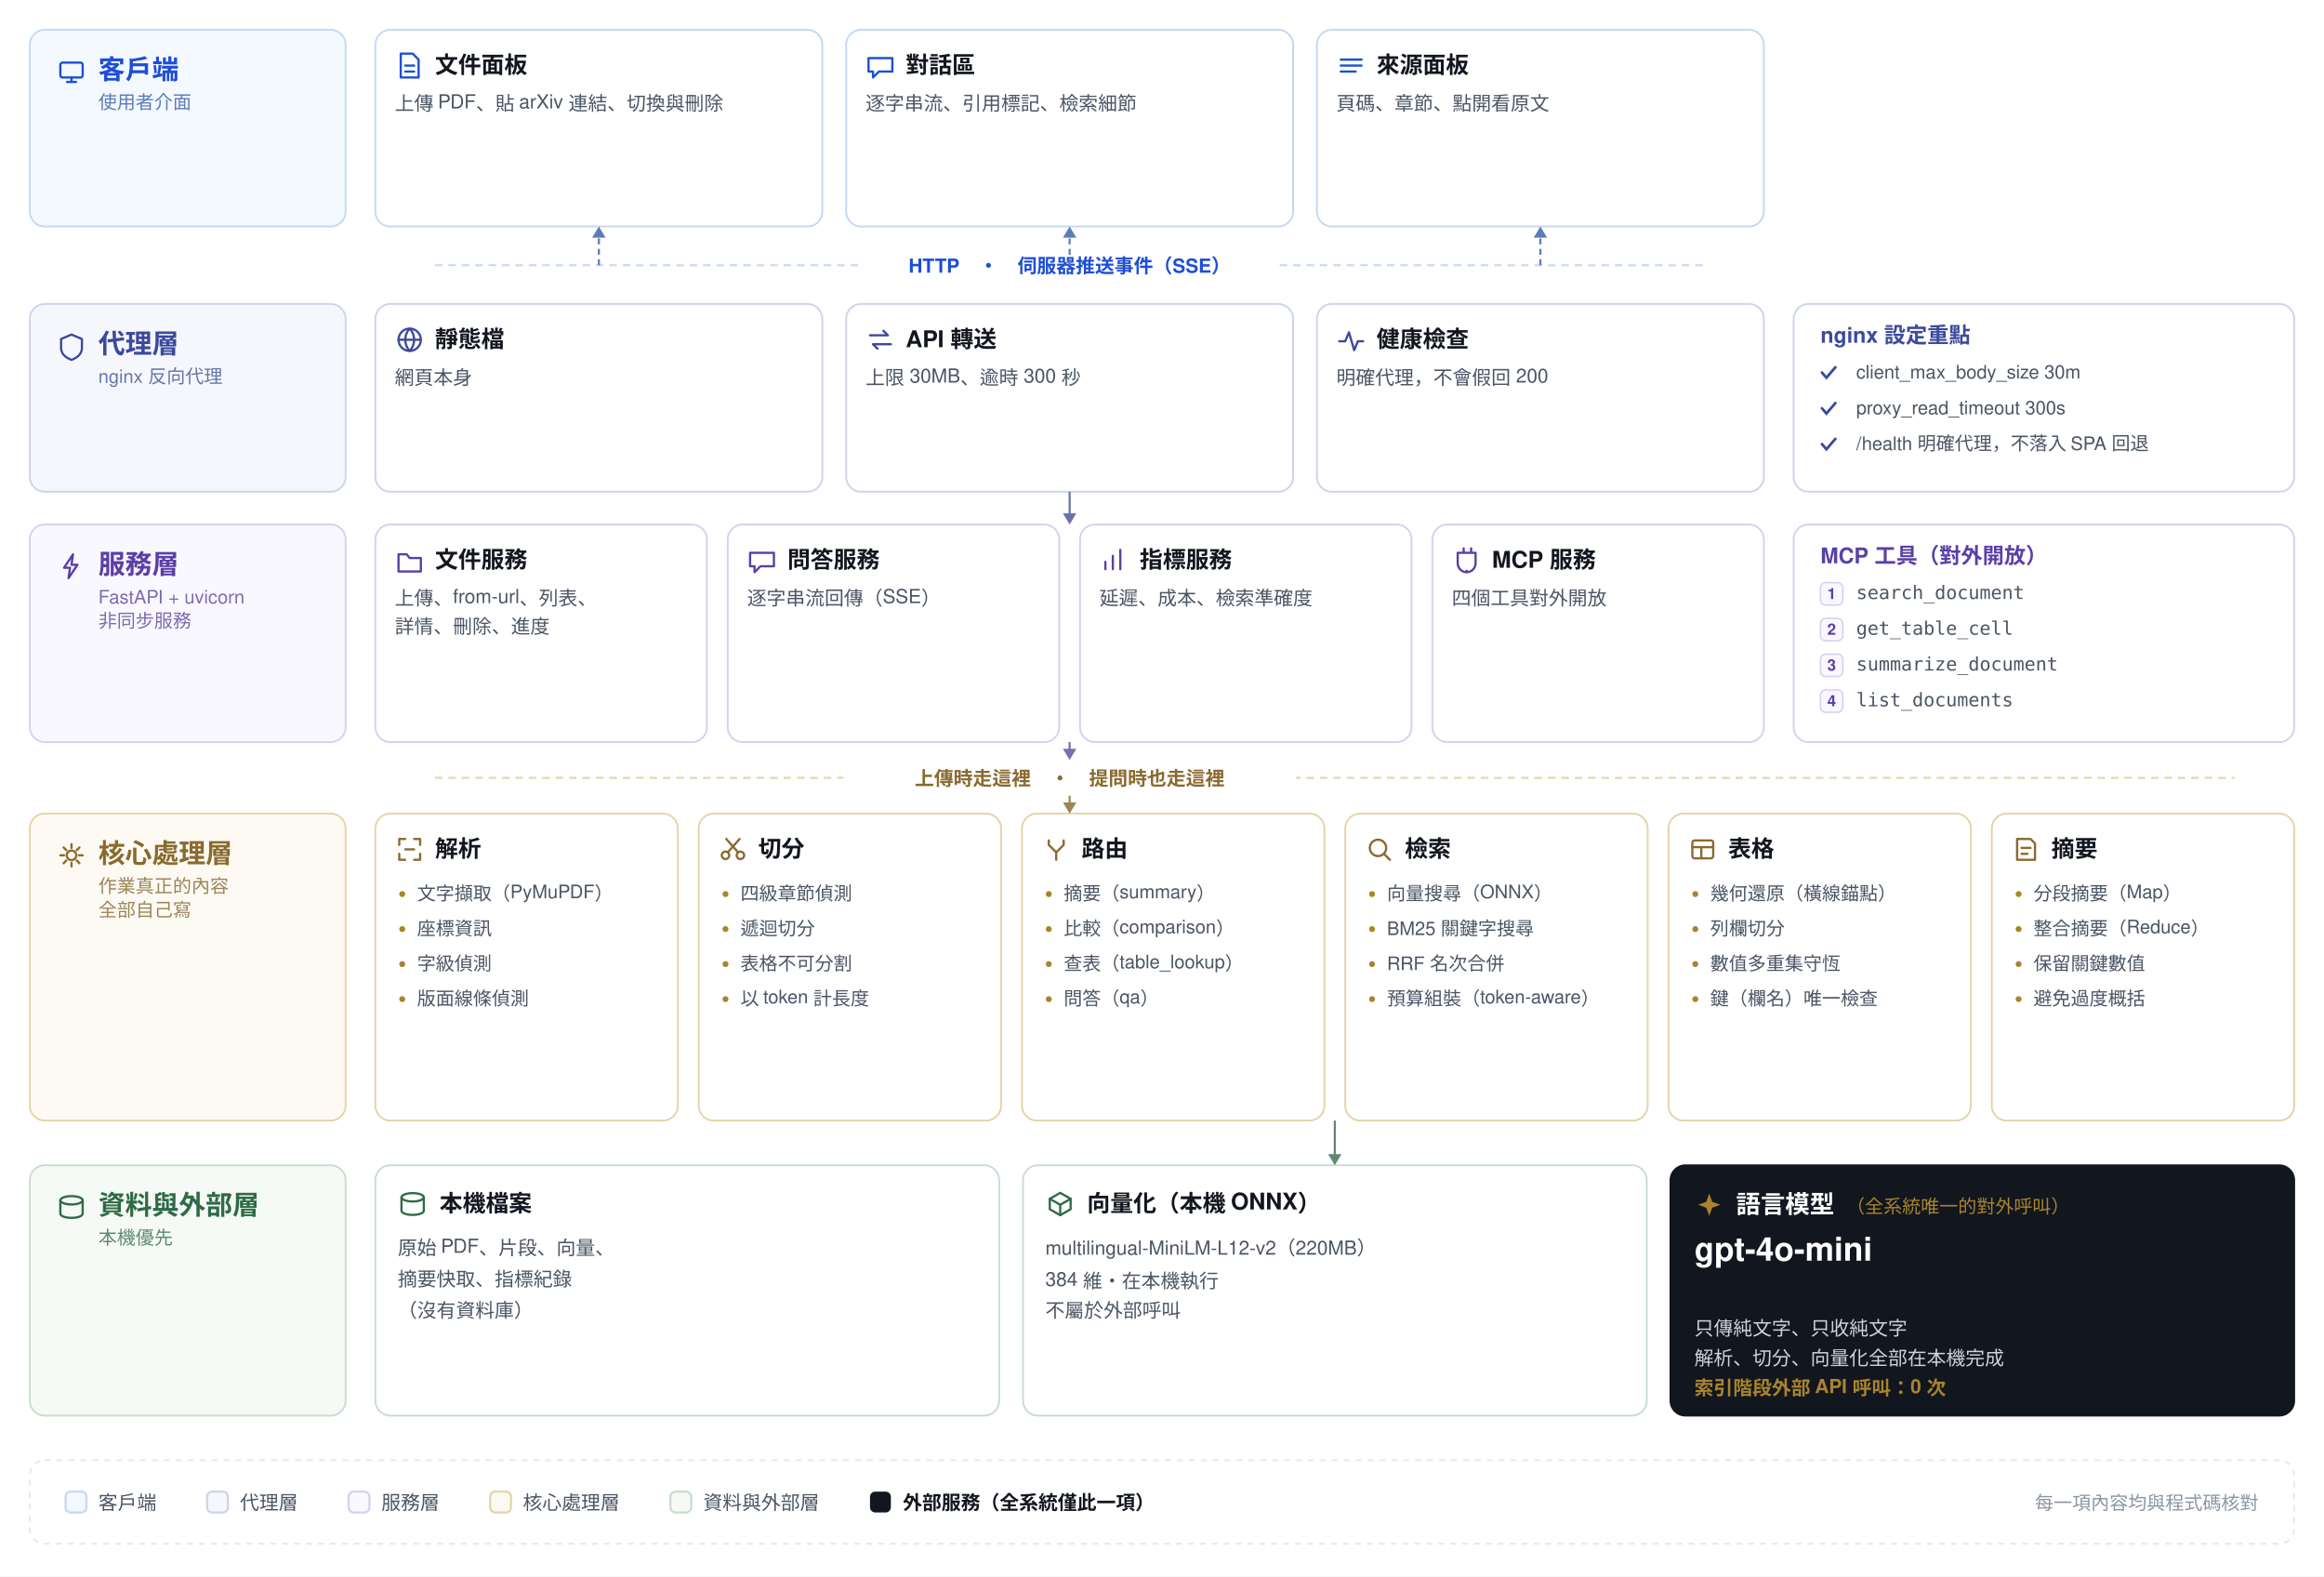
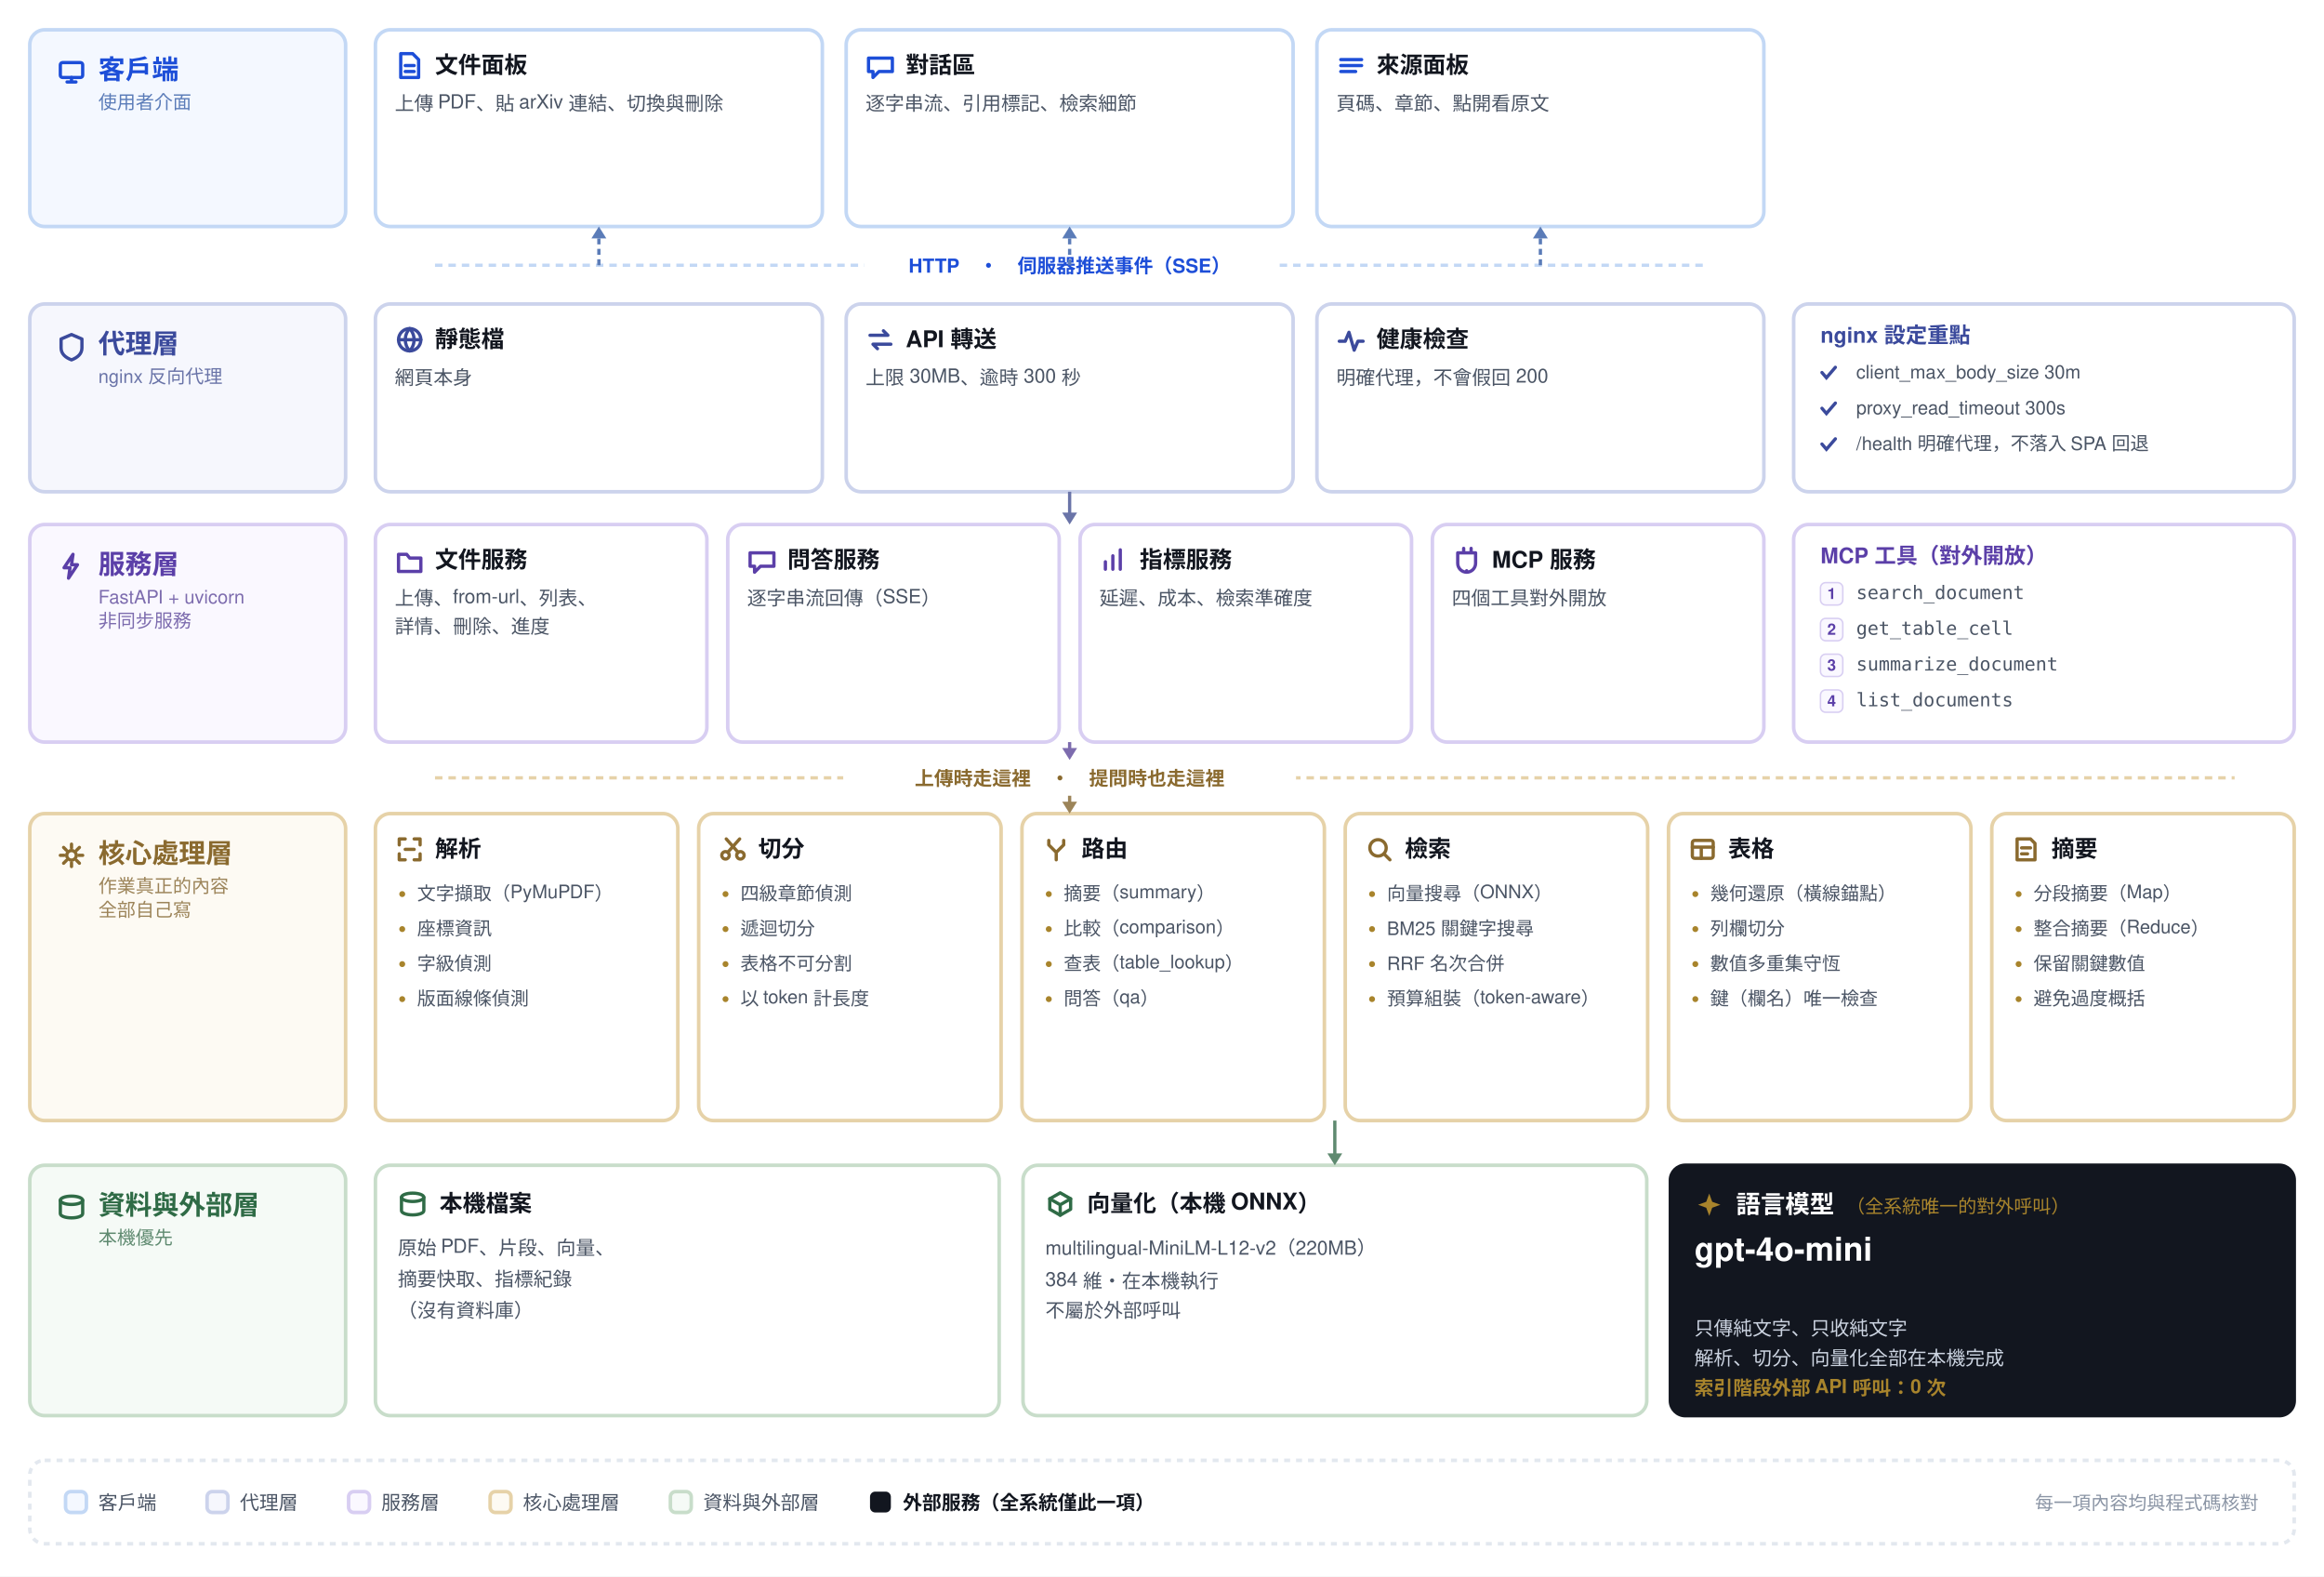
<svg xmlns="http://www.w3.org/2000/svg" viewBox="0 0 1560 1058" width="1560" height="1058" font-family="'IBM Plex Sans','Helvetica Neue',Helvetica,'PingFang TC','Noto Sans TC','Microsoft JhengHei',sans-serif">
  <rect width="1560" height="1058" fill="#ffffff" />
-   <rect x="20.0" y="20.0" width="212.0" height="132.0" rx="10" fill="#f4f8ff" stroke="#c3d8f5" stroke-width="1.2" />
-   <rect x="40.5" y="42" width="15" height="10" rx="1.5" stroke="#1d4ed8" stroke-width="1.5" fill="none" stroke-linecap="round" stroke-linejoin="round" />
-   <path d="M45 55 h6 M48 52 v3" stroke="#1d4ed8" stroke-width="1.5" fill="none" stroke-linecap="round" stroke-linejoin="round" />
+   <rect x="20.0" y="20.0" width="212.0" height="132.0" rx="10" fill="#f4f8ff" stroke="#c3d8f5" stroke-width="2.4" />
+   <rect x="40.5" y="42" width="15" height="10" rx="1.5" stroke="#1d4ed8" stroke-width="2.2" fill="none" stroke-linecap="round" stroke-linejoin="round" />
+   <path d="M45 55 h6 M48 52 v3" stroke="#1d4ed8" stroke-width="2.2" fill="none" stroke-linecap="round" stroke-linejoin="round" />
  <text x="66.0" y="53.0" font-size="18" fill="#1d4ed8" font-weight="700">客戶端</text>
  <text x="66.0" y="73.0" font-size="12.5" fill="#5b7cb8">使用者介面</text>
-   <rect x="252.0" y="20.0" width="300.0" height="132.0" rx="10" fill="#ffffff" stroke="#c3d8f5" stroke-width="1.2" />
-   <path d="M269.0 36 h8 l4 4 v12 h-12 z" stroke="#1d4ed8" stroke-width="1.5" fill="none" stroke-linecap="round" stroke-linejoin="round" />
-   <path d="M272.0 44 h6 M272.0 48 h6" stroke="#1d4ed8" stroke-width="1.5" fill="none" stroke-linecap="round" stroke-linejoin="round" />
+   <rect x="252.0" y="20.0" width="300.0" height="132.0" rx="10" fill="#ffffff" stroke="#c3d8f5" stroke-width="2.4" />
+   <path d="M269.0 36 h8 l4 4 v12 h-12 z" stroke="#1d4ed8" stroke-width="2.2" fill="none" stroke-linecap="round" stroke-linejoin="round" />
+   <path d="M272.0 44 h6 M272.0 48 h6" stroke="#1d4ed8" stroke-width="2.2" fill="none" stroke-linecap="round" stroke-linejoin="round" />
  <text x="292.0" y="49.0" font-size="15.5" fill="#12161f" font-weight="600">文件面板</text>
  <text x="265.0" y="74.0" font-size="13" fill="#4b5565">上傳 PDF、貼 arXiv 連結、切換與刪除</text>
-   <rect x="568.0" y="20.0" width="300.0" height="132.0" rx="10" fill="#ffffff" stroke="#c3d8f5" stroke-width="1.2" />
-   <path d="M583.0 39 h16 v9 h-9 l-4 4 v-4 h-3 z" stroke="#1d4ed8" stroke-width="1.5" fill="none" stroke-linecap="round" stroke-linejoin="round" />
+   <rect x="568.0" y="20.0" width="300.0" height="132.0" rx="10" fill="#ffffff" stroke="#c3d8f5" stroke-width="2.4" />
+   <path d="M583.0 39 h16 v9 h-9 l-4 4 v-4 h-3 z" stroke="#1d4ed8" stroke-width="2.2" fill="none" stroke-linecap="round" stroke-linejoin="round" />
  <text x="608.0" y="49.0" font-size="15.5" fill="#12161f" font-weight="600">對話區</text>
  <text x="581.0" y="74.0" font-size="13" fill="#4b5565">逐字串流、引用標記、檢索細節</text>
-   <rect x="884.0" y="20.0" width="300.0" height="132.0" rx="10" fill="#ffffff" stroke="#c3d8f5" stroke-width="1.2" />
-   <path d="M900.0 40 h14 M900.0 44 h14 M900.0 48 h10" stroke="#1d4ed8" stroke-width="1.5" fill="none" stroke-linecap="round" stroke-linejoin="round" />
+   <rect x="884.0" y="20.0" width="300.0" height="132.0" rx="10" fill="#ffffff" stroke="#c3d8f5" stroke-width="2.4" />
+   <path d="M900.0 40 h14 M900.0 44 h14 M900.0 48 h10" stroke="#1d4ed8" stroke-width="2.2" fill="none" stroke-linecap="round" stroke-linejoin="round" />
  <text x="924.0" y="49.0" font-size="15.5" fill="#12161f" font-weight="600">來源面板</text>
  <text x="897.0" y="74.0" font-size="13" fill="#4b5565">頁碼、章節、點開看原文</text>
-   <rect x="20.0" y="204.0" width="212.0" height="126.0" rx="10" fill="#f6f7fd" stroke="#ccd3ec" stroke-width="1.2" />
-   <path d="M48 224.5 l7 3 v6 c0 4 -3 6.5 -7 8 c-4 -1.5 -7 -4 -7 -8 v-6 z" stroke="#3b4a9c" stroke-width="1.5" fill="none" stroke-linecap="round" stroke-linejoin="round" />
+   <rect x="20.0" y="204.0" width="212.0" height="126.0" rx="10" fill="#f6f7fd" stroke="#ccd3ec" stroke-width="2.4" />
+   <path d="M48 224.5 l7 3 v6 c0 4 -3 6.5 -7 8 c-4 -1.5 -7 -4 -7 -8 v-6 z" stroke="#3b4a9c" stroke-width="2.2" fill="none" stroke-linecap="round" stroke-linejoin="round" />
  <text x="66.0" y="237.0" font-size="18" fill="#3b4a9c" font-weight="700">代理層</text>
  <text x="66.0" y="257.0" font-size="12.5" fill="#6a74a8">nginx 反向代理</text>
-   <rect x="252.0" y="204.0" width="300.0" height="126.0" rx="10" fill="#ffffff" stroke="#ccd3ec" stroke-width="1.2" />
-   <circle cx="275.0" cy="228" r="7.5" stroke="#3b4a9c" stroke-width="1.5" fill="none" stroke-linecap="round" stroke-linejoin="round" />
-   <path d="M267.5 228 h15 M275.0 220.5 a11 11 0 0 1 0 15 a11 11 0 0 1 0 -15" stroke="#3b4a9c" stroke-width="1.5" fill="none" stroke-linecap="round" stroke-linejoin="round" />
+   <rect x="252.0" y="204.0" width="300.0" height="126.0" rx="10" fill="#ffffff" stroke="#ccd3ec" stroke-width="2.4" />
+   <circle cx="275.0" cy="228" r="7.5" stroke="#3b4a9c" stroke-width="2.2" fill="none" stroke-linecap="round" stroke-linejoin="round" />
+   <path d="M267.5 228 h15 M275.0 220.5 a11 11 0 0 1 0 15 a11 11 0 0 1 0 -15" stroke="#3b4a9c" stroke-width="2.2" fill="none" stroke-linecap="round" stroke-linejoin="round" />
  <text x="292.0" y="233.0" font-size="15.5" fill="#12161f" font-weight="600">靜態檔</text>
  <text x="265.0" y="258.0" font-size="13" fill="#4b5565">網頁本身</text>
-   <rect x="568.0" y="204.0" width="300.0" height="126.0" rx="10" fill="#ffffff" stroke="#ccd3ec" stroke-width="1.2" />
-   <path d="M584.0 225 h12 l-3 -3 M598.0 231 h-12 l3 3" stroke="#3b4a9c" stroke-width="1.5" fill="none" stroke-linecap="round" stroke-linejoin="round" />
+   <rect x="568.0" y="204.0" width="300.0" height="126.0" rx="10" fill="#ffffff" stroke="#ccd3ec" stroke-width="2.4" />
+   <path d="M584.0 225 h12 l-3 -3 M598.0 231 h-12 l3 3" stroke="#3b4a9c" stroke-width="2.2" fill="none" stroke-linecap="round" stroke-linejoin="round" />
  <text x="608.0" y="233.0" font-size="15.5" fill="#12161f" font-weight="600">API 轉送</text>
  <text x="581.0" y="258.0" font-size="13" fill="#4b5565">上限 30MB、逾時 300 秒</text>
-   <rect x="884.0" y="204.0" width="300.0" height="126.0" rx="10" fill="#ffffff" stroke="#ccd3ec" stroke-width="1.2" />
-   <path d="M899.0 229 h4 l2.5 -6 l3.5 12 l2.5 -6 h3.5" stroke="#3b4a9c" stroke-width="1.5" fill="none" stroke-linecap="round" stroke-linejoin="round" />
+   <rect x="884.0" y="204.0" width="300.0" height="126.0" rx="10" fill="#ffffff" stroke="#ccd3ec" stroke-width="2.4" />
+   <path d="M899.0 229 h4 l2.5 -6 l3.5 12 l2.5 -6 h3.5" stroke="#3b4a9c" stroke-width="2.2" fill="none" stroke-linecap="round" stroke-linejoin="round" />
  <text x="924.0" y="233.0" font-size="15.5" fill="#12161f" font-weight="600">健康檢查</text>
  <text x="897.0" y="258.0" font-size="13" fill="#4b5565">明確代理，不會假回 200</text>
-   <rect x="20.0" y="352.0" width="212.0" height="146.0" rx="10" fill="#faf8ff" stroke="#d8cef2" stroke-width="1.2" />
-   <path d="M49 372 l-6 9 h4 l-1 7 l6 -9 h-4 z" stroke="#5b3fa8" stroke-width="1.5" fill="none" stroke-linecap="round" stroke-linejoin="round" />
+   <rect x="20.0" y="352.0" width="212.0" height="146.0" rx="10" fill="#faf8ff" stroke="#d8cef2" stroke-width="2.4" />
+   <path d="M49 372 l-6 9 h4 l-1 7 l6 -9 h-4 z" stroke="#5b3fa8" stroke-width="2.2" fill="none" stroke-linecap="round" stroke-linejoin="round" />
  <text x="66.0" y="385.0" font-size="18" fill="#5b3fa8" font-weight="700">服務層</text>
  <text x="66.0" y="405.0" font-size="12.5" fill="#7d6cae">FastAPI + uvicorn</text>
  <text x="66.0" y="421.0" font-size="12.5" fill="#7d6cae">非同步服務</text>
-   <rect x="252.0" y="352.0" width="222.5" height="146.0" rx="10" fill="#ffffff" stroke="#d8cef2" stroke-width="1.2" />
-   <path d="M267.5 372 h5.5 l2 2.5 h7.5 v9 h-15 z" stroke="#5b3fa8" stroke-width="1.5" fill="none" stroke-linecap="round" stroke-linejoin="round" />
+   <rect x="252.0" y="352.0" width="222.5" height="146.0" rx="10" fill="#ffffff" stroke="#d8cef2" stroke-width="2.4" />
+   <path d="M267.5 372 h5.5 l2 2.5 h7.5 v9 h-15 z" stroke="#5b3fa8" stroke-width="2.2" fill="none" stroke-linecap="round" stroke-linejoin="round" />
  <text x="292.0" y="381.0" font-size="15.5" fill="#12161f" font-weight="600">文件服務</text>
  <text x="265.0" y="406.0" font-size="13" fill="#4b5565">上傳、from-url、列表、</text>
  <text x="265.0" y="425.0" font-size="13" fill="#4b5565">詳情、刪除、進度</text>
-   <rect x="488.5" y="352.0" width="222.5" height="146.0" rx="10" fill="#ffffff" stroke="#d8cef2" stroke-width="1.2" />
-   <path d="M503.5 371 h16 v9 h-9 l-4 4 v-4 h-3 z" stroke="#5b3fa8" stroke-width="1.5" fill="none" stroke-linecap="round" stroke-linejoin="round" />
+   <rect x="488.5" y="352.0" width="222.5" height="146.0" rx="10" fill="#ffffff" stroke="#d8cef2" stroke-width="2.4" />
+   <path d="M503.5 371 h16 v9 h-9 l-4 4 v-4 h-3 z" stroke="#5b3fa8" stroke-width="2.2" fill="none" stroke-linecap="round" stroke-linejoin="round" />
  <text x="528.5" y="381.0" font-size="15.5" fill="#12161f" font-weight="600">問答服務</text>
  <text x="501.5" y="406.0" font-size="13" fill="#4b5565">逐字串流回傳（SSE）</text>
-   <rect x="725.0" y="352.0" width="222.5" height="146.0" rx="10" fill="#ffffff" stroke="#d8cef2" stroke-width="1.2" />
-   <path d="M742.0 382 v-5 M747.0 382 v-9 M752.0 382 v-13" stroke="#5b3fa8" stroke-width="1.5" fill="none" stroke-linecap="round" stroke-linejoin="round" />
+   <rect x="725.0" y="352.0" width="222.5" height="146.0" rx="10" fill="#ffffff" stroke="#d8cef2" stroke-width="2.4" />
+   <path d="M742.0 382 v-5 M747.0 382 v-9 M752.0 382 v-13" stroke="#5b3fa8" stroke-width="2.2" fill="none" stroke-linecap="round" stroke-linejoin="round" />
  <text x="765.0" y="381.0" font-size="15.5" fill="#12161f" font-weight="600">指標服務</text>
  <text x="738.0" y="406.0" font-size="13" fill="#4b5565">延遲、成本、檢索準確度</text>
-   <rect x="961.5" y="352.0" width="222.5" height="146.0" rx="10" fill="#ffffff" stroke="#d8cef2" stroke-width="1.2" />
-   <path d="M978.5 371 h12 v7 a6 6 0 0 1 -12 0 z M982.5 368 v3 M987.5 368 v3 M984.5 384 v-1" stroke="#5b3fa8" stroke-width="1.5" fill="none" stroke-linecap="round" stroke-linejoin="round" />
+   <rect x="961.5" y="352.0" width="222.5" height="146.0" rx="10" fill="#ffffff" stroke="#d8cef2" stroke-width="2.4" />
+   <path d="M978.5 371 h12 v7 a6 6 0 0 1 -12 0 z M982.5 368 v3 M987.5 368 v3 M984.5 384 v-1" stroke="#5b3fa8" stroke-width="2.2" fill="none" stroke-linecap="round" stroke-linejoin="round" />
  <text x="1001.5" y="381.0" font-size="15.5" fill="#12161f" font-weight="600">MCP 服務</text>
  <text x="974.5" y="406.0" font-size="13" fill="#4b5565">四個工具對外開放</text>
-   <rect x="20.0" y="546.0" width="212.0" height="206.0" rx="10" fill="#fdfaf3" stroke="#e6d2a8" stroke-width="1.2" />
-   <circle cx="48" cy="574" r="3.2" stroke="#8a6a2f" stroke-width="1.5" fill="none" stroke-linecap="round" stroke-linejoin="round" />
-   <path d="M48 566.5 v2.5 M48 579 v2.5 M40.5 574 h2.5 M53 574 h2.5 M42.7 568.7 l1.8 1.8 M51.5 577.5 l1.8 1.8 M53.3 568.7 l-1.8 1.8 M44.5 577.5 l-1.8 1.8" stroke="#8a6a2f" stroke-width="1.5" fill="none" stroke-linecap="round" stroke-linejoin="round" />
+   <rect x="20.0" y="546.0" width="212.0" height="206.0" rx="10" fill="#fdfaf3" stroke="#e6d2a8" stroke-width="2.4" />
+   <circle cx="48" cy="574" r="3.2" stroke="#8a6a2f" stroke-width="2.2" fill="none" stroke-linecap="round" stroke-linejoin="round" />
+   <path d="M48 566.5 v2.5 M48 579 v2.5 M40.5 574 h2.5 M53 574 h2.5 M42.7 568.7 l1.8 1.8 M51.5 577.5 l1.8 1.8 M53.3 568.7 l-1.8 1.8 M44.5 577.5 l-1.8 1.8" stroke="#8a6a2f" stroke-width="2.2" fill="none" stroke-linecap="round" stroke-linejoin="round" />
  <text x="66.0" y="579.0" font-size="18" fill="#8a6a2f" font-weight="700">核心處理層</text>
  <text x="66.0" y="599.0" font-size="12.5" fill="#9c8459">作業真正的內容</text>
  <text x="66.0" y="615.0" font-size="12.5" fill="#9c8459">全部自己寫</text>
-   <rect x="252.0" y="546.0" width="203.0" height="206.0" rx="10" fill="#ffffff" stroke="#e6d2a8" stroke-width="1.2" />
-   <path d="M268.0 567 v-4 h4 M282.0 567 v-4 h-4 M268.0 573 v4 h4 M282.0 573 v4 h-4" stroke="#8a6a2f" stroke-width="1.5" fill="none" stroke-linecap="round" stroke-linejoin="round" />
-   <path d="M272.0 570 h6" stroke="#8a6a2f" stroke-width="1.5" fill="none" stroke-linecap="round" stroke-linejoin="round" />
+   <rect x="252.0" y="546.0" width="203.0" height="206.0" rx="10" fill="#ffffff" stroke="#e6d2a8" stroke-width="2.4" />
+   <path d="M268.0 567 v-4 h4 M282.0 567 v-4 h-4 M268.0 573 v4 h4 M282.0 573 v4 h-4" stroke="#8a6a2f" stroke-width="2.2" fill="none" stroke-linecap="round" stroke-linejoin="round" />
+   <path d="M272.0 570 h6" stroke="#8a6a2f" stroke-width="2.2" fill="none" stroke-linecap="round" stroke-linejoin="round" />
  <text x="292.0" y="575.0" font-size="15.5" fill="#12161f" font-weight="600">解析</text>
  <circle cx="270.0" cy="600.0" r="2" fill="#a8842c" />
  <text x="280.0" y="604.0" font-size="12.5" fill="#4b5565">文字擷取（PyMuPDF）</text>
  <circle cx="270.0" cy="623.5" r="2" fill="#a8842c" />
  <text x="280.0" y="627.5" font-size="12.5" fill="#4b5565">座標資訊</text>
  <circle cx="270.0" cy="647.0" r="2" fill="#a8842c" />
  <text x="280.0" y="651.0" font-size="12.5" fill="#4b5565">字級偵測</text>
  <circle cx="270.0" cy="670.5" r="2" fill="#a8842c" />
  <text x="280.0" y="674.5" font-size="12.5" fill="#4b5565">版面線條偵測</text>
-   <rect x="469.0" y="546.0" width="203.0" height="206.0" rx="10" fill="#ffffff" stroke="#e6d2a8" stroke-width="1.2" />
-   <circle cx="487.0" cy="574" r="2.5" stroke="#8a6a2f" stroke-width="1.5" fill="none" stroke-linecap="round" stroke-linejoin="round" />
-   <circle cx="497.0" cy="574" r="2.5" stroke="#8a6a2f" stroke-width="1.5" fill="none" stroke-linecap="round" stroke-linejoin="round" />
-   <path d="M488.5 572 l8 -9 M495.5 572 l-8 -9" stroke="#8a6a2f" stroke-width="1.5" fill="none" stroke-linecap="round" stroke-linejoin="round" />
+   <rect x="469.0" y="546.0" width="203.0" height="206.0" rx="10" fill="#ffffff" stroke="#e6d2a8" stroke-width="2.4" />
+   <circle cx="487.0" cy="574" r="2.5" stroke="#8a6a2f" stroke-width="2.2" fill="none" stroke-linecap="round" stroke-linejoin="round" />
+   <circle cx="497.0" cy="574" r="2.5" stroke="#8a6a2f" stroke-width="2.2" fill="none" stroke-linecap="round" stroke-linejoin="round" />
+   <path d="M488.5 572 l8 -9 M495.5 572 l-8 -9" stroke="#8a6a2f" stroke-width="2.2" fill="none" stroke-linecap="round" stroke-linejoin="round" />
  <text x="509.0" y="575.0" font-size="15.5" fill="#12161f" font-weight="600">切分</text>
  <circle cx="487.0" cy="600.0" r="2" fill="#a8842c" />
  <text x="497.0" y="604.0" font-size="12.5" fill="#4b5565">四級章節偵測</text>
  <circle cx="487.0" cy="623.5" r="2" fill="#a8842c" />
  <text x="497.0" y="627.5" font-size="12.5" fill="#4b5565">遞迴切分</text>
  <circle cx="487.0" cy="647.0" r="2" fill="#a8842c" />
  <text x="497.0" y="651.0" font-size="12.5" fill="#4b5565">表格不可分割</text>
  <circle cx="487.0" cy="670.5" r="2" fill="#a8842c" />
  <text x="497.0" y="674.5" font-size="12.5" fill="#4b5565">以 token 計長度</text>
-   <rect x="686.0" y="546.0" width="203.0" height="206.0" rx="10" fill="#ffffff" stroke="#e6d2a8" stroke-width="1.2" />
-   <path d="M709.0 577 v-5 M709.0 572 l-5 -5 v-3 M709.0 572 l5 -5 v-3" stroke="#8a6a2f" stroke-width="1.5" fill="none" stroke-linecap="round" stroke-linejoin="round" />
+   <rect x="686.0" y="546.0" width="203.0" height="206.0" rx="10" fill="#ffffff" stroke="#e6d2a8" stroke-width="2.4" />
+   <path d="M709.0 577 v-5 M709.0 572 l-5 -5 v-3 M709.0 572 l5 -5 v-3" stroke="#8a6a2f" stroke-width="2.2" fill="none" stroke-linecap="round" stroke-linejoin="round" />
  <text x="726.0" y="575.0" font-size="15.5" fill="#12161f" font-weight="600">路由</text>
  <circle cx="704.0" cy="600.0" r="2" fill="#a8842c" />
  <text x="714.0" y="604.0" font-size="12.5" fill="#4b5565">摘要（summary）</text>
  <circle cx="704.0" cy="623.5" r="2" fill="#a8842c" />
  <text x="714.0" y="627.5" font-size="12.5" fill="#4b5565">比較（comparison）</text>
  <circle cx="704.0" cy="647.0" r="2" fill="#a8842c" />
  <text x="714.0" y="651.0" font-size="12.5" fill="#4b5565">查表（table_lookup）</text>
  <circle cx="704.0" cy="670.5" r="2" fill="#a8842c" />
  <text x="714.0" y="674.5" font-size="12.5" fill="#4b5565">問答（qa）</text>
-   <rect x="903.0" y="546.0" width="203.0" height="206.0" rx="10" fill="#ffffff" stroke="#e6d2a8" stroke-width="1.2" />
-   <circle cx="925.0" cy="569" r="5.5" stroke="#8a6a2f" stroke-width="1.5" fill="none" stroke-linecap="round" stroke-linejoin="round" />
-   <path d="M929.0 573 l4 4" stroke="#8a6a2f" stroke-width="1.5" fill="none" stroke-linecap="round" stroke-linejoin="round" />
+   <rect x="903.0" y="546.0" width="203.0" height="206.0" rx="10" fill="#ffffff" stroke="#e6d2a8" stroke-width="2.4" />
+   <circle cx="925.0" cy="569" r="5.5" stroke="#8a6a2f" stroke-width="2.2" fill="none" stroke-linecap="round" stroke-linejoin="round" />
+   <path d="M929.0 573 l4 4" stroke="#8a6a2f" stroke-width="2.2" fill="none" stroke-linecap="round" stroke-linejoin="round" />
  <text x="943.0" y="575.0" font-size="15.5" fill="#12161f" font-weight="600">檢索</text>
  <circle cx="921.0" cy="600.0" r="2" fill="#a8842c" />
  <text x="931.0" y="604.0" font-size="12.5" fill="#4b5565">向量搜尋（ONNX）</text>
  <circle cx="921.0" cy="623.5" r="2" fill="#a8842c" />
  <text x="931.0" y="627.5" font-size="12.5" fill="#4b5565">BM25 關鍵字搜尋</text>
  <circle cx="921.0" cy="647.0" r="2" fill="#a8842c" />
  <text x="931.0" y="651.0" font-size="12.5" fill="#4b5565">RRF 名次合併</text>
  <circle cx="921.0" cy="670.5" r="2" fill="#a8842c" />
  <text x="931.0" y="674.5" font-size="12.5" fill="#4b5565">預算組裝（token-aware）</text>
-   <rect x="1120.0" y="546.0" width="203.0" height="206.0" rx="10" fill="#ffffff" stroke="#e6d2a8" stroke-width="1.2" />
-   <rect x="1136.0" y="564" width="14" height="12" rx="1.5" stroke="#8a6a2f" stroke-width="1.5" fill="none" stroke-linecap="round" stroke-linejoin="round" />
-   <path d="M1136.0 568.5 h14 M1142.0 568.5 v7.5" stroke="#8a6a2f" stroke-width="1.5" fill="none" stroke-linecap="round" stroke-linejoin="round" />
+   <rect x="1120.0" y="546.0" width="203.0" height="206.0" rx="10" fill="#ffffff" stroke="#e6d2a8" stroke-width="2.4" />
+   <rect x="1136.0" y="564" width="14" height="12" rx="1.5" stroke="#8a6a2f" stroke-width="2.2" fill="none" stroke-linecap="round" stroke-linejoin="round" />
+   <path d="M1136.0 568.5 h14 M1142.0 568.5 v7.5" stroke="#8a6a2f" stroke-width="2.2" fill="none" stroke-linecap="round" stroke-linejoin="round" />
  <text x="1160.0" y="575.0" font-size="15.5" fill="#12161f" font-weight="600">表格</text>
  <circle cx="1138.0" cy="600.0" r="2" fill="#a8842c" />
  <text x="1148.0" y="604.0" font-size="12.5" fill="#4b5565">幾何還原（橫線錨點）</text>
  <circle cx="1138.0" cy="623.5" r="2" fill="#a8842c" />
  <text x="1148.0" y="627.5" font-size="12.5" fill="#4b5565">列欄切分</text>
  <circle cx="1138.0" cy="647.0" r="2" fill="#a8842c" />
  <text x="1148.0" y="651.0" font-size="12.5" fill="#4b5565">數值多重集守恆</text>
  <circle cx="1138.0" cy="670.5" r="2" fill="#a8842c" />
  <text x="1148.0" y="674.5" font-size="12.5" fill="#4b5565">鍵（欄名）唯一檢查</text>
-   <rect x="1337.0" y="546.0" width="203.0" height="206.0" rx="10" fill="#ffffff" stroke="#e6d2a8" stroke-width="1.2" />
-   <path d="M1354.0 563 h9 l3 3 v11 h-12 z" stroke="#8a6a2f" stroke-width="1.5" fill="none" stroke-linecap="round" stroke-linejoin="round" />
-   <path d="M1357.0 569 h6 M1357.0 573 h4" stroke="#8a6a2f" stroke-width="1.5" fill="none" stroke-linecap="round" stroke-linejoin="round" />
+   <rect x="1337.0" y="546.0" width="203.0" height="206.0" rx="10" fill="#ffffff" stroke="#e6d2a8" stroke-width="2.4" />
+   <path d="M1354.0 563 h9 l3 3 v11 h-12 z" stroke="#8a6a2f" stroke-width="2.2" fill="none" stroke-linecap="round" stroke-linejoin="round" />
+   <path d="M1357.0 569 h6 M1357.0 573 h4" stroke="#8a6a2f" stroke-width="2.2" fill="none" stroke-linecap="round" stroke-linejoin="round" />
  <text x="1377.0" y="575.0" font-size="15.5" fill="#12161f" font-weight="600">摘要</text>
  <circle cx="1355.0" cy="600.0" r="2" fill="#a8842c" />
  <text x="1365.0" y="604.0" font-size="12.5" fill="#4b5565">分段摘要（Map）</text>
  <circle cx="1355.0" cy="623.5" r="2" fill="#a8842c" />
  <text x="1365.0" y="627.5" font-size="12.5" fill="#4b5565">整合摘要（Reduce）</text>
  <circle cx="1355.0" cy="647.0" r="2" fill="#a8842c" />
  <text x="1365.0" y="651.0" font-size="12.5" fill="#4b5565">保留關鍵數值</text>
  <circle cx="1355.0" cy="670.5" r="2" fill="#a8842c" />
  <text x="1365.0" y="674.5" font-size="12.5" fill="#4b5565">避免過度概括</text>
-   <rect x="20.0" y="782.0" width="212.0" height="168.0" rx="10" fill="#f5faf6" stroke="#c8ddca" stroke-width="1.2" />
-   <ellipse cx="48" cy="805.5" rx="7.5" ry="2.8" stroke="#2f6b46" stroke-width="1.5" fill="none" stroke-linecap="round" stroke-linejoin="round" />
-   <path d="M40.5 805.5 v9 a7.5 2.8 0 0 0 15 0 v-9" stroke="#2f6b46" stroke-width="1.5" fill="none" stroke-linecap="round" stroke-linejoin="round" />
+   <rect x="20.0" y="782.0" width="212.0" height="168.0" rx="10" fill="#f5faf6" stroke="#c8ddca" stroke-width="2.4" />
+   <ellipse cx="48" cy="805.5" rx="7.5" ry="2.8" stroke="#2f6b46" stroke-width="2.2" fill="none" stroke-linecap="round" stroke-linejoin="round" />
+   <path d="M40.5 805.5 v9 a7.5 2.8 0 0 0 15 0 v-9" stroke="#2f6b46" stroke-width="2.2" fill="none" stroke-linecap="round" stroke-linejoin="round" />
  <text x="66.0" y="815.0" font-size="18" fill="#2f6b46" font-weight="700">資料與外部層</text>
  <text x="66.0" y="835.0" font-size="12.5" fill="#5f8a70">本機優先</text>
-   <rect x="252.0" y="782.0" width="418.7" height="168.0" rx="10" fill="#ffffff" stroke="#c8ddca" stroke-width="1.2" />
-   <ellipse cx="277.0" cy="803.5" rx="7.5" ry="2.8" stroke="#2f6b46" stroke-width="1.5" fill="none" stroke-linecap="round" stroke-linejoin="round" />
-   <path d="M269.5 803.5 v9 a7.5 2.8 0 0 0 15 0 v-9" stroke="#2f6b46" stroke-width="1.5" fill="none" stroke-linecap="round" stroke-linejoin="round" />
+   <rect x="252.0" y="782.0" width="418.7" height="168.0" rx="10" fill="#ffffff" stroke="#c8ddca" stroke-width="2.4" />
+   <ellipse cx="277.0" cy="803.5" rx="7.5" ry="2.8" stroke="#2f6b46" stroke-width="2.2" fill="none" stroke-linecap="round" stroke-linejoin="round" />
+   <path d="M269.5 803.5 v9 a7.5 2.8 0 0 0 15 0 v-9" stroke="#2f6b46" stroke-width="2.2" fill="none" stroke-linecap="round" stroke-linejoin="round" />
  <text x="295.0" y="813.0" font-size="15.5" fill="#12161f" font-weight="600">本機檔案</text>
  <text x="267.0" y="842.0" font-size="13" fill="#4b5565">原始 PDF、片段、向量、</text>
  <text x="267.0" y="863.0" font-size="13" fill="#4b5565">摘要快取、指標紀錄</text>
  <text x="267.0" y="884.0" font-size="13" fill="#4b5565">（沒有資料庫）</text>
-   <rect x="686.7" y="782.0" width="418.7" height="168.0" rx="10" fill="#ffffff" stroke="#c8ddca" stroke-width="1.2" />
-   <path d="M711.667 800.5 l7 4 v7 l-7 4 l-7 -4 v-7 z" stroke="#2f6b46" stroke-width="1.5" fill="none" stroke-linecap="round" stroke-linejoin="round" />
-   <path d="M704.667 804.5 l7 4 l7 -4 M711.667 808.5 v7" stroke="#2f6b46" stroke-width="1.5" fill="none" stroke-linecap="round" stroke-linejoin="round" />
+   <rect x="686.7" y="782.0" width="418.7" height="168.0" rx="10" fill="#ffffff" stroke="#c8ddca" stroke-width="2.4" />
+   <path d="M711.667 800.5 l7 4 v7 l-7 4 l-7 -4 v-7 z" stroke="#2f6b46" stroke-width="2.2" fill="none" stroke-linecap="round" stroke-linejoin="round" />
+   <path d="M704.667 804.5 l7 4 l7 -4 M711.667 808.5 v7" stroke="#2f6b46" stroke-width="2.2" fill="none" stroke-linecap="round" stroke-linejoin="round" />
  <text x="729.7" y="813.0" font-size="15.5" fill="#12161f" font-weight="600">向量化（本機 ONNX）</text>
  <text x="701.7" y="842.0" font-size="13" fill="#4b5565">multilingual-MiniLM-L12-v2（220MB）</text>
  <text x="701.7" y="863.0" font-size="13" fill="#4b5565">384 維・在本機執行</text>
  <text x="701.7" y="884.0" font-size="13" fill="#4b5565">不屬於外部呼叫</text>
-   <rect x="1121.3" y="782.0" width="418.7" height="168.0" rx="10" fill="#12161f" stroke="#12161f" stroke-width="1.2" />
+   <rect x="1121.3" y="782.0" width="418.7" height="168.0" rx="10" fill="#12161f" stroke="#12161f" stroke-width="2.4" />
  <path d="M1147.333 801 l2 5.5 l5.5 2 l-5.5 2 l-2 5.5 l-2 -5.5 l-5.5 -2 l5.5 -2 z" fill="#a8842c" stroke="none" />
  <text x="1165.3" y="814.0" font-size="16.5" fill="#ffffff" font-weight="700">語言模型</text>
  <text x="1239.3" y="814.0" font-size="12.5" fill="#a8842c">（全系統唯一的對外呼叫）</text>
  <text x="1137.3" y="846.0" font-size="22" fill="#ffffff" font-weight="700">gpt-4o-mini</text>
  <text x="1137.3" y="896.0" font-size="13" fill="#cbd3e0">只傳純文字、只收純文字</text>
  <text x="1137.3" y="916.0" font-size="13" fill="#cbd3e0">解析、切分、向量化全部在本機完成</text>
  <text x="1137.3" y="936.0" font-size="13" fill="#a8842c" font-weight="600">索引階段外部 API 呼叫：0 次</text>
-   <rect x="1204.0" y="204.0" width="336.0" height="126.0" rx="10" fill="#ffffff" stroke="#ccd3ec" stroke-width="1.2" />
+   <rect x="1204.0" y="204.0" width="336.0" height="126.0" rx="10" fill="#ffffff" stroke="#ccd3ec" stroke-width="2.4" />
  <text x="1222.0" y="230.0" font-size="14.5" fill="#3b4a9c" font-weight="600">nginx 設定重點</text>
-   <path d="M1223 250 l3 3.5 l6 -7" stroke="#3b4a9c" stroke-width="1.8" fill="none" stroke-linecap="round" />
+   <path d="M1223 250 l3 3.5 l6 -7" stroke="#3b4a9c" stroke-width="2.2" fill="none" stroke-linecap="round" />
  <text x="1246.0" y="254.0" font-size="12.5" fill="#4b5565">client_max_body_size 30m</text>
-   <path d="M1223 274 l3 3.5 l6 -7" stroke="#3b4a9c" stroke-width="1.8" fill="none" stroke-linecap="round" />
+   <path d="M1223 274 l3 3.5 l6 -7" stroke="#3b4a9c" stroke-width="2.2" fill="none" stroke-linecap="round" />
  <text x="1246.0" y="278.0" font-size="12.5" fill="#4b5565">proxy_read_timeout 300s</text>
-   <path d="M1223 298 l3 3.5 l6 -7" stroke="#3b4a9c" stroke-width="1.8" fill="none" stroke-linecap="round" />
+   <path d="M1223 298 l3 3.5 l6 -7" stroke="#3b4a9c" stroke-width="2.2" fill="none" stroke-linecap="round" />
  <text x="1246.0" y="302.0" font-size="12.5" fill="#4b5565">/health 明確代理，不落入 SPA 回退</text>
-   <rect x="1204.0" y="352.0" width="336.0" height="146.0" rx="10" fill="#ffffff" stroke="#d8cef2" stroke-width="1.2" />
+   <rect x="1204.0" y="352.0" width="336.0" height="146.0" rx="10" fill="#ffffff" stroke="#d8cef2" stroke-width="2.4" />
  <text x="1222.0" y="378.0" font-size="14.5" fill="#5b3fa8" font-weight="600">MCP 工具（對外開放）</text>
  <rect x="1222" y="391" width="15" height="15" rx="3.5" fill="#faf8ff" stroke="#d8cef2" />
  <text x="1229.5" y="402.0" font-size="10.5" fill="#5b3fa8" font-weight="600" text-anchor="middle">1</text>
  <text x="1246.0" y="402.0" font-size="12.5" fill="#4b5565" font-family="ui-monospace,SFMono-Regular,Menlo,monospace">search_document</text>
  <rect x="1222" y="415" width="15" height="15" rx="3.5" fill="#faf8ff" stroke="#d8cef2" />
  <text x="1229.5" y="426.0" font-size="10.5" fill="#5b3fa8" font-weight="600" text-anchor="middle">2</text>
  <text x="1246.0" y="426.0" font-size="12.5" fill="#4b5565" font-family="ui-monospace,SFMono-Regular,Menlo,monospace">get_table_cell</text>
  <rect x="1222" y="439" width="15" height="15" rx="3.5" fill="#faf8ff" stroke="#d8cef2" />
  <text x="1229.5" y="450.0" font-size="10.5" fill="#5b3fa8" font-weight="600" text-anchor="middle">3</text>
  <text x="1246.0" y="450.0" font-size="12.5" fill="#4b5565" font-family="ui-monospace,SFMono-Regular,Menlo,monospace">summarize_document</text>
  <rect x="1222" y="463" width="15" height="15" rx="3.5" fill="#faf8ff" stroke="#d8cef2" />
  <text x="1229.5" y="474.0" font-size="10.5" fill="#5b3fa8" font-weight="600" text-anchor="middle">4</text>
  <text x="1246.0" y="474.0" font-size="12.5" fill="#4b5565" font-family="ui-monospace,SFMono-Regular,Menlo,monospace">list_documents</text>
-   <path d="M292 178.0 H1144" stroke="#c3d8f5" stroke-width="1.3" stroke-dasharray="5 4" fill="none" />
+   <path d="M292 178.0 H1144" stroke="#c3d8f5" stroke-width="2.2" stroke-dasharray="5 4" fill="none" />
  <rect x="580.0" y="167.0" width="276" height="22" rx="11" fill="#ffffff" />
  <text x="718.0" y="183.0" font-size="13" fill="#1d4ed8" font-weight="600" text-anchor="middle">HTTP　・　伺服器推送事件（SSE）</text>
-   <path d="M402.0 178.0 L402.0 159" stroke="#5b7cb8" stroke-width="1.4" fill="none" stroke-dasharray="4 3" />
-   <path d="M397.5 159.5 L402.0 152 L406.5 159.5 Z" fill="#5b7cb8" />
-   <path d="M718.0 178.0 L718.0 159" stroke="#5b7cb8" stroke-width="1.4" fill="none" stroke-dasharray="4 3" />
-   <path d="M713.5 159.5 L718.0 152 L722.5 159.5 Z" fill="#5b7cb8" />
-   <path d="M1034.0 178.0 L1034.0 159" stroke="#5b7cb8" stroke-width="1.4" fill="none" stroke-dasharray="4 3" />
-   <path d="M1029.5 159.5 L1034.0 152 L1038.5 159.5 Z" fill="#5b7cb8" />
-   <path d="M718.0 330 L718.0 345" stroke="#6a74a8" stroke-width="1.4" fill="none" />
-   <path d="M713.5 344.5 L718.0 352 L722.5 344.5 Z" fill="#6a74a8" />
-   <path d="M292 522.0 H1500" stroke="#e6d2a8" stroke-width="1.3" stroke-dasharray="5 4" fill="none" />
+   <path d="M402.0 178.0 L402.0 159" stroke="#5b7cb8" stroke-width="2.2" fill="none" stroke-dasharray="4 3" />
+   <path d="M397.0 160 L402.0 152 L407.0 160 Z" fill="#5b7cb8" />
+   <path d="M718.0 178.0 L718.0 159" stroke="#5b7cb8" stroke-width="2.2" fill="none" stroke-dasharray="4 3" />
+   <path d="M713.0 160 L718.0 152 L723.0 160 Z" fill="#5b7cb8" />
+   <path d="M1034.0 178.0 L1034.0 159" stroke="#5b7cb8" stroke-width="2.2" fill="none" stroke-dasharray="4 3" />
+   <path d="M1029.0 160 L1034.0 152 L1039.0 160 Z" fill="#5b7cb8" />
+   <path d="M718.0 330 L718.0 345" stroke="#6a74a8" stroke-width="2.2" fill="none" />
+   <path d="M713.0 344 L718.0 352 L723.0 344 Z" fill="#6a74a8" />
+   <path d="M292 522.0 H1500" stroke="#e6d2a8" stroke-width="2.2" stroke-dasharray="5 4" fill="none" />
  <rect x="566.0" y="511.0" width="304" height="22" rx="11" fill="#ffffff" />
  <text x="718.0" y="527.0" font-size="13" fill="#8a6a2f" font-weight="600" text-anchor="middle">上傳時走這裡　・　提問時也走這裡</text>
-   <path d="M718.0 498 L718.0 503.0" stroke="#7d6cae" stroke-width="1.4" fill="none" />
-   <path d="M713.5 502.5 L718.0 510.0 L722.5 502.5 Z" fill="#7d6cae" />
-   <path d="M718.0 534.0 L718.0 539" stroke="#9c8459" stroke-width="1.4" fill="none" />
-   <path d="M713.5 538.5 L718.0 546 L722.5 538.5 Z" fill="#9c8459" />
-   <path d="M896.0 752 L896.0 775" stroke="#5f8a70" stroke-width="1.4" fill="none" />
-   <path d="M891.5 774.5 L896.0 782 L900.5 774.5 Z" fill="#5f8a70" />
-   <rect x="20.0" y="980.0" width="1520.0" height="56.0" rx="10" fill="#ffffff" stroke="#e3e8ef" stroke-width="1.2" stroke-dasharray="4 4" />
-   <rect x="44.0" y="1001" width="14" height="14" rx="3.5" fill="#f4f8ff" stroke="#c3d8f5" stroke-width="1.4" />
+   <path d="M718.0 498 L718.0 503.0" stroke="#7d6cae" stroke-width="2.2" fill="none" />
+   <path d="M713.0 502.0 L718.0 510.0 L723.0 502.0 Z" fill="#7d6cae" />
+   <path d="M718.0 534.0 L718.0 539" stroke="#9c8459" stroke-width="2.2" fill="none" />
+   <path d="M713.0 538 L718.0 546 L723.0 538 Z" fill="#9c8459" />
+   <path d="M896.0 752 L896.0 775" stroke="#5f8a70" stroke-width="2.2" fill="none" />
+   <path d="M891.0 774 L896.0 782 L901.0 774 Z" fill="#5f8a70" />
+   <rect x="20.0" y="980.0" width="1520.0" height="56.0" rx="10" fill="#ffffff" stroke="#e3e8ef" stroke-width="2.4" stroke-dasharray="4 4" />
+   <rect x="44.0" y="1001" width="14" height="14" rx="3.5" fill="#f4f8ff" stroke="#c3d8f5" stroke-width="2.4" />
  <text x="66.0" y="1013.0" font-size="13" fill="#4b5565">客戶端</text>
-   <rect x="139.0" y="1001" width="14" height="14" rx="3.5" fill="#f6f7fd" stroke="#ccd3ec" stroke-width="1.4" />
+   <rect x="139.0" y="1001" width="14" height="14" rx="3.5" fill="#f6f7fd" stroke="#ccd3ec" stroke-width="2.4" />
  <text x="161.0" y="1013.0" font-size="13" fill="#4b5565">代理層</text>
-   <rect x="234.0" y="1001" width="14" height="14" rx="3.5" fill="#faf8ff" stroke="#d8cef2" stroke-width="1.4" />
+   <rect x="234.0" y="1001" width="14" height="14" rx="3.5" fill="#faf8ff" stroke="#d8cef2" stroke-width="2.4" />
  <text x="256.0" y="1013.0" font-size="13" fill="#4b5565">服務層</text>
-   <rect x="329.0" y="1001" width="14" height="14" rx="3.5" fill="#fdfaf3" stroke="#e6d2a8" stroke-width="1.4" />
+   <rect x="329.0" y="1001" width="14" height="14" rx="3.5" fill="#fdfaf3" stroke="#e6d2a8" stroke-width="2.4" />
  <text x="351.0" y="1013.0" font-size="13" fill="#4b5565">核心處理層</text>
-   <rect x="450.0" y="1001" width="14" height="14" rx="3.5" fill="#f5faf6" stroke="#c8ddca" stroke-width="1.4" />
+   <rect x="450.0" y="1001" width="14" height="14" rx="3.5" fill="#f5faf6" stroke="#c8ddca" stroke-width="2.4" />
  <text x="472.0" y="1013.0" font-size="13" fill="#4b5565">資料與外部層</text>
  <rect x="584.0" y="1001" width="14" height="14" rx="3.5" fill="#12161f" />
  <text x="606.0" y="1013.0" font-size="13" fill="#12161f" font-weight="600">外部服務（全系統僅此一項）</text>
  <text x="1516.0" y="1013.0" font-size="12.5" fill="#8b95a5" text-anchor="end">每一項內容均與程式碼核對</text>
</svg>
